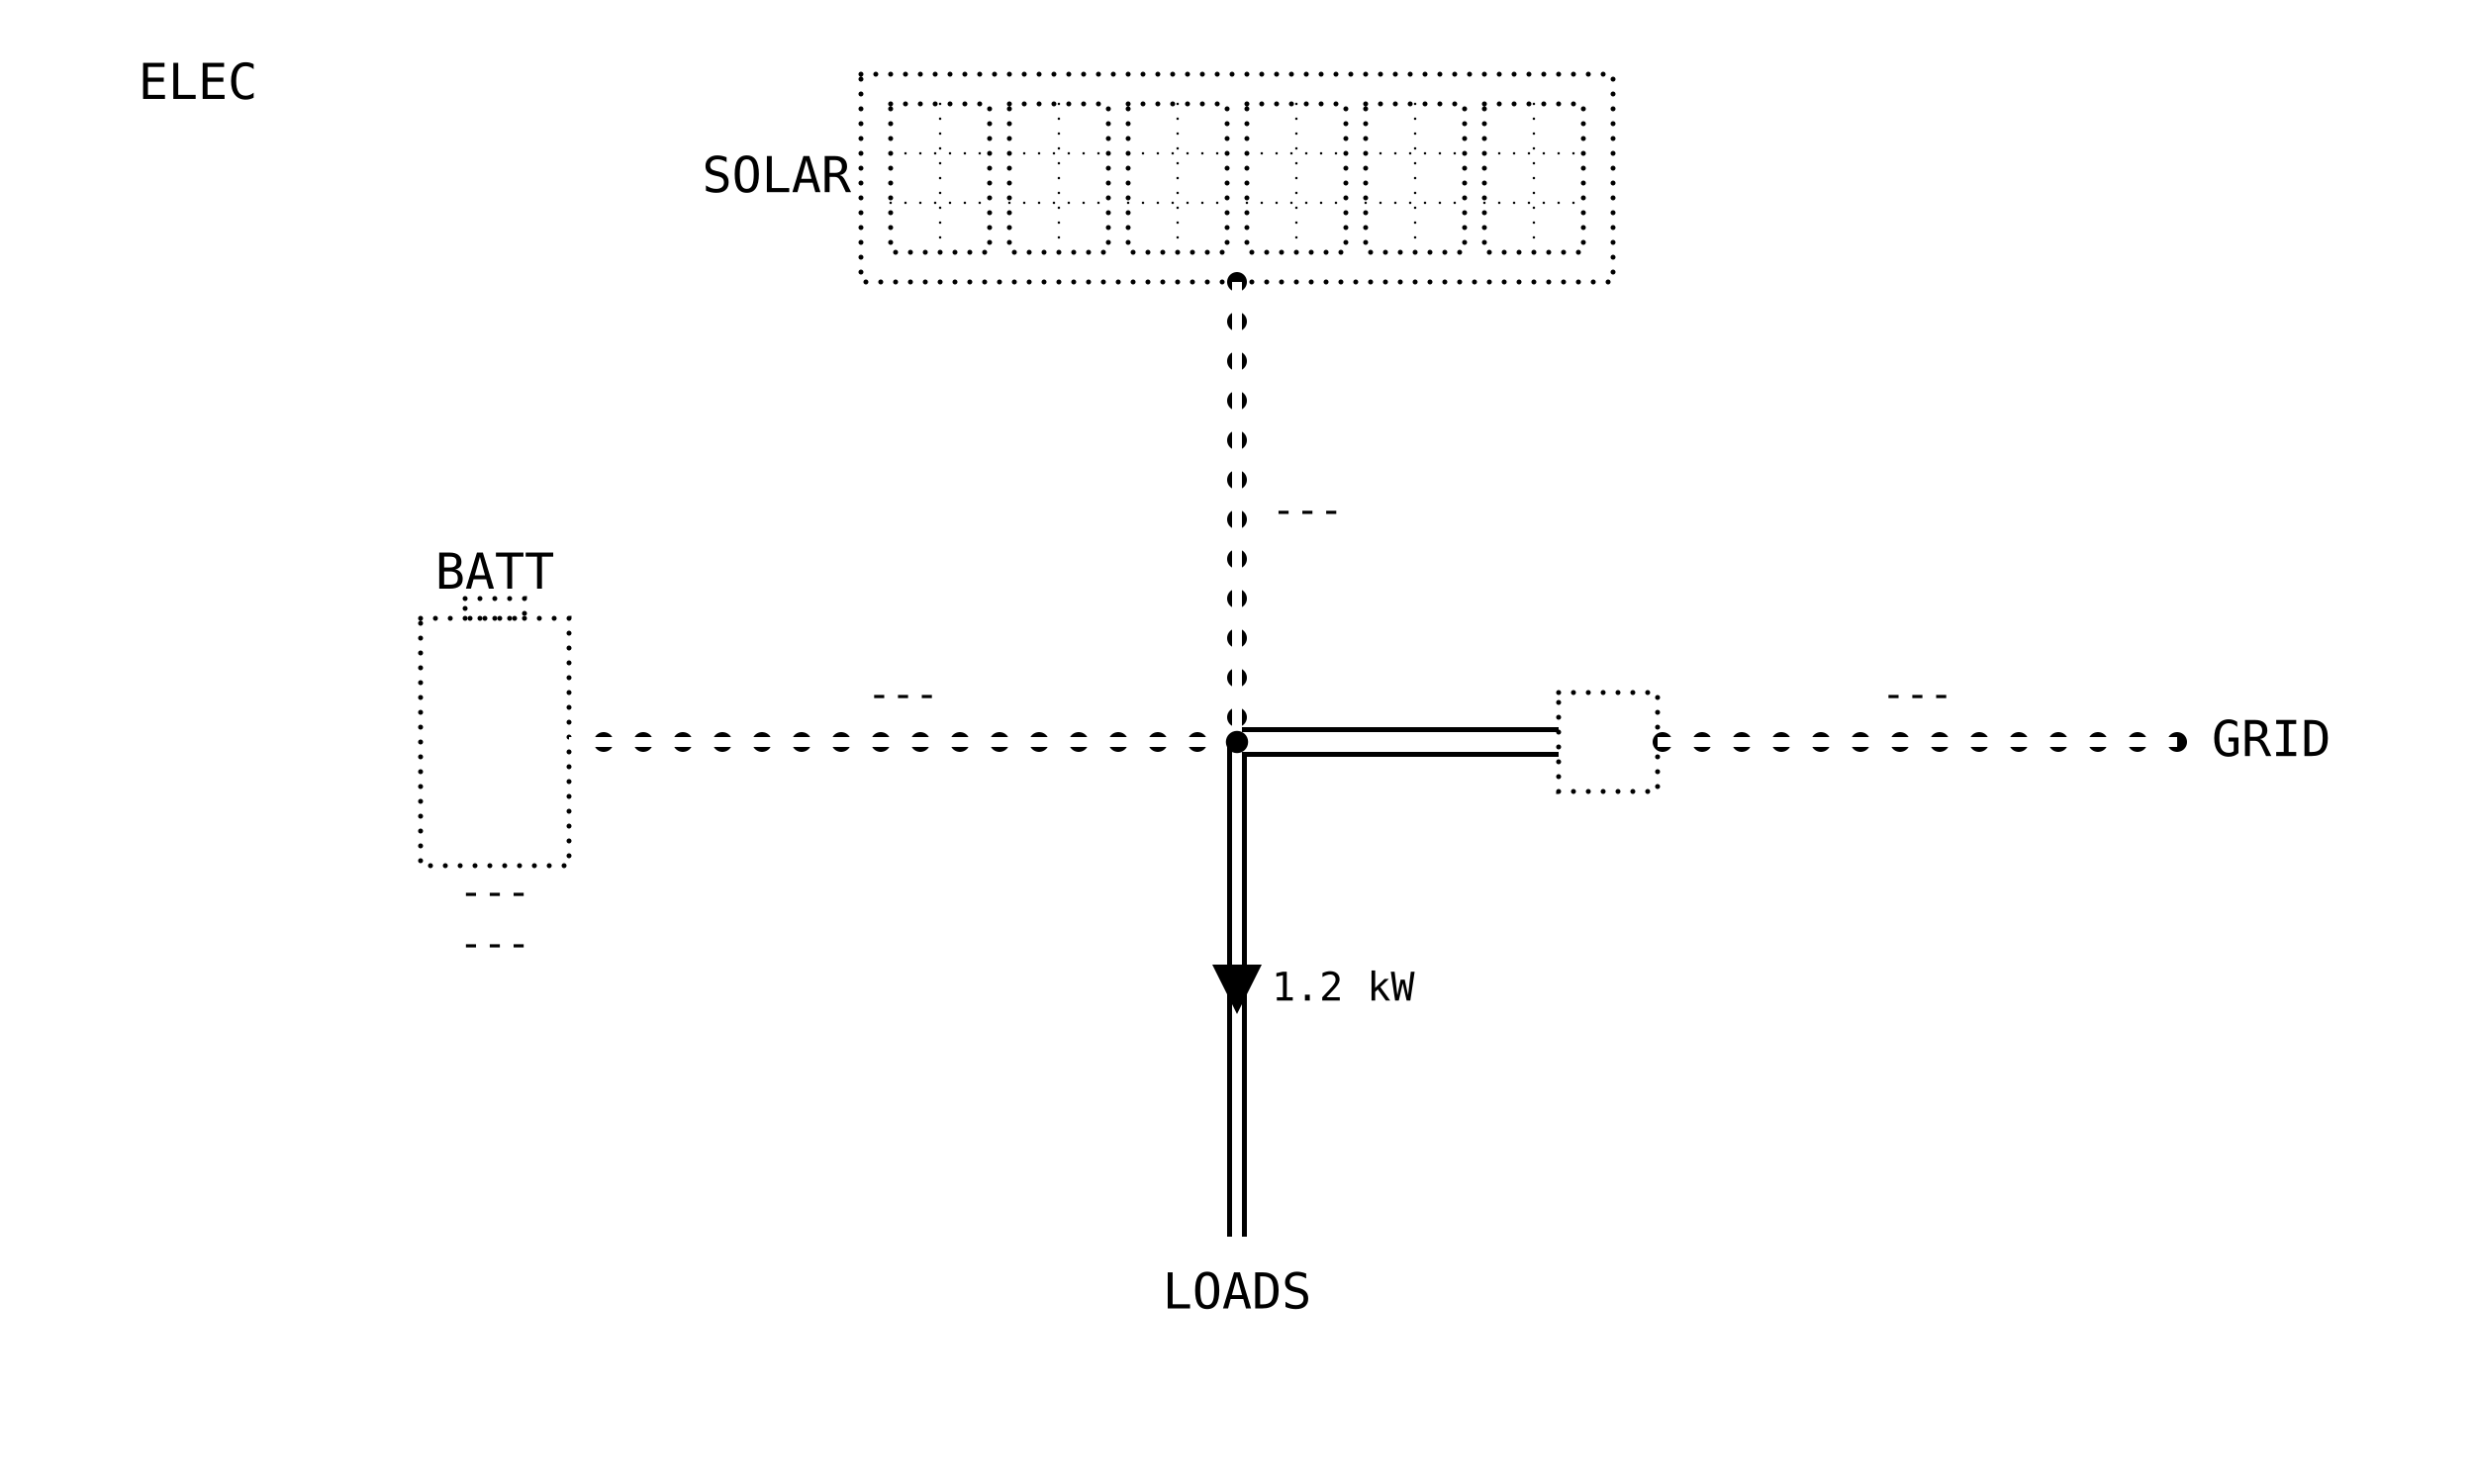
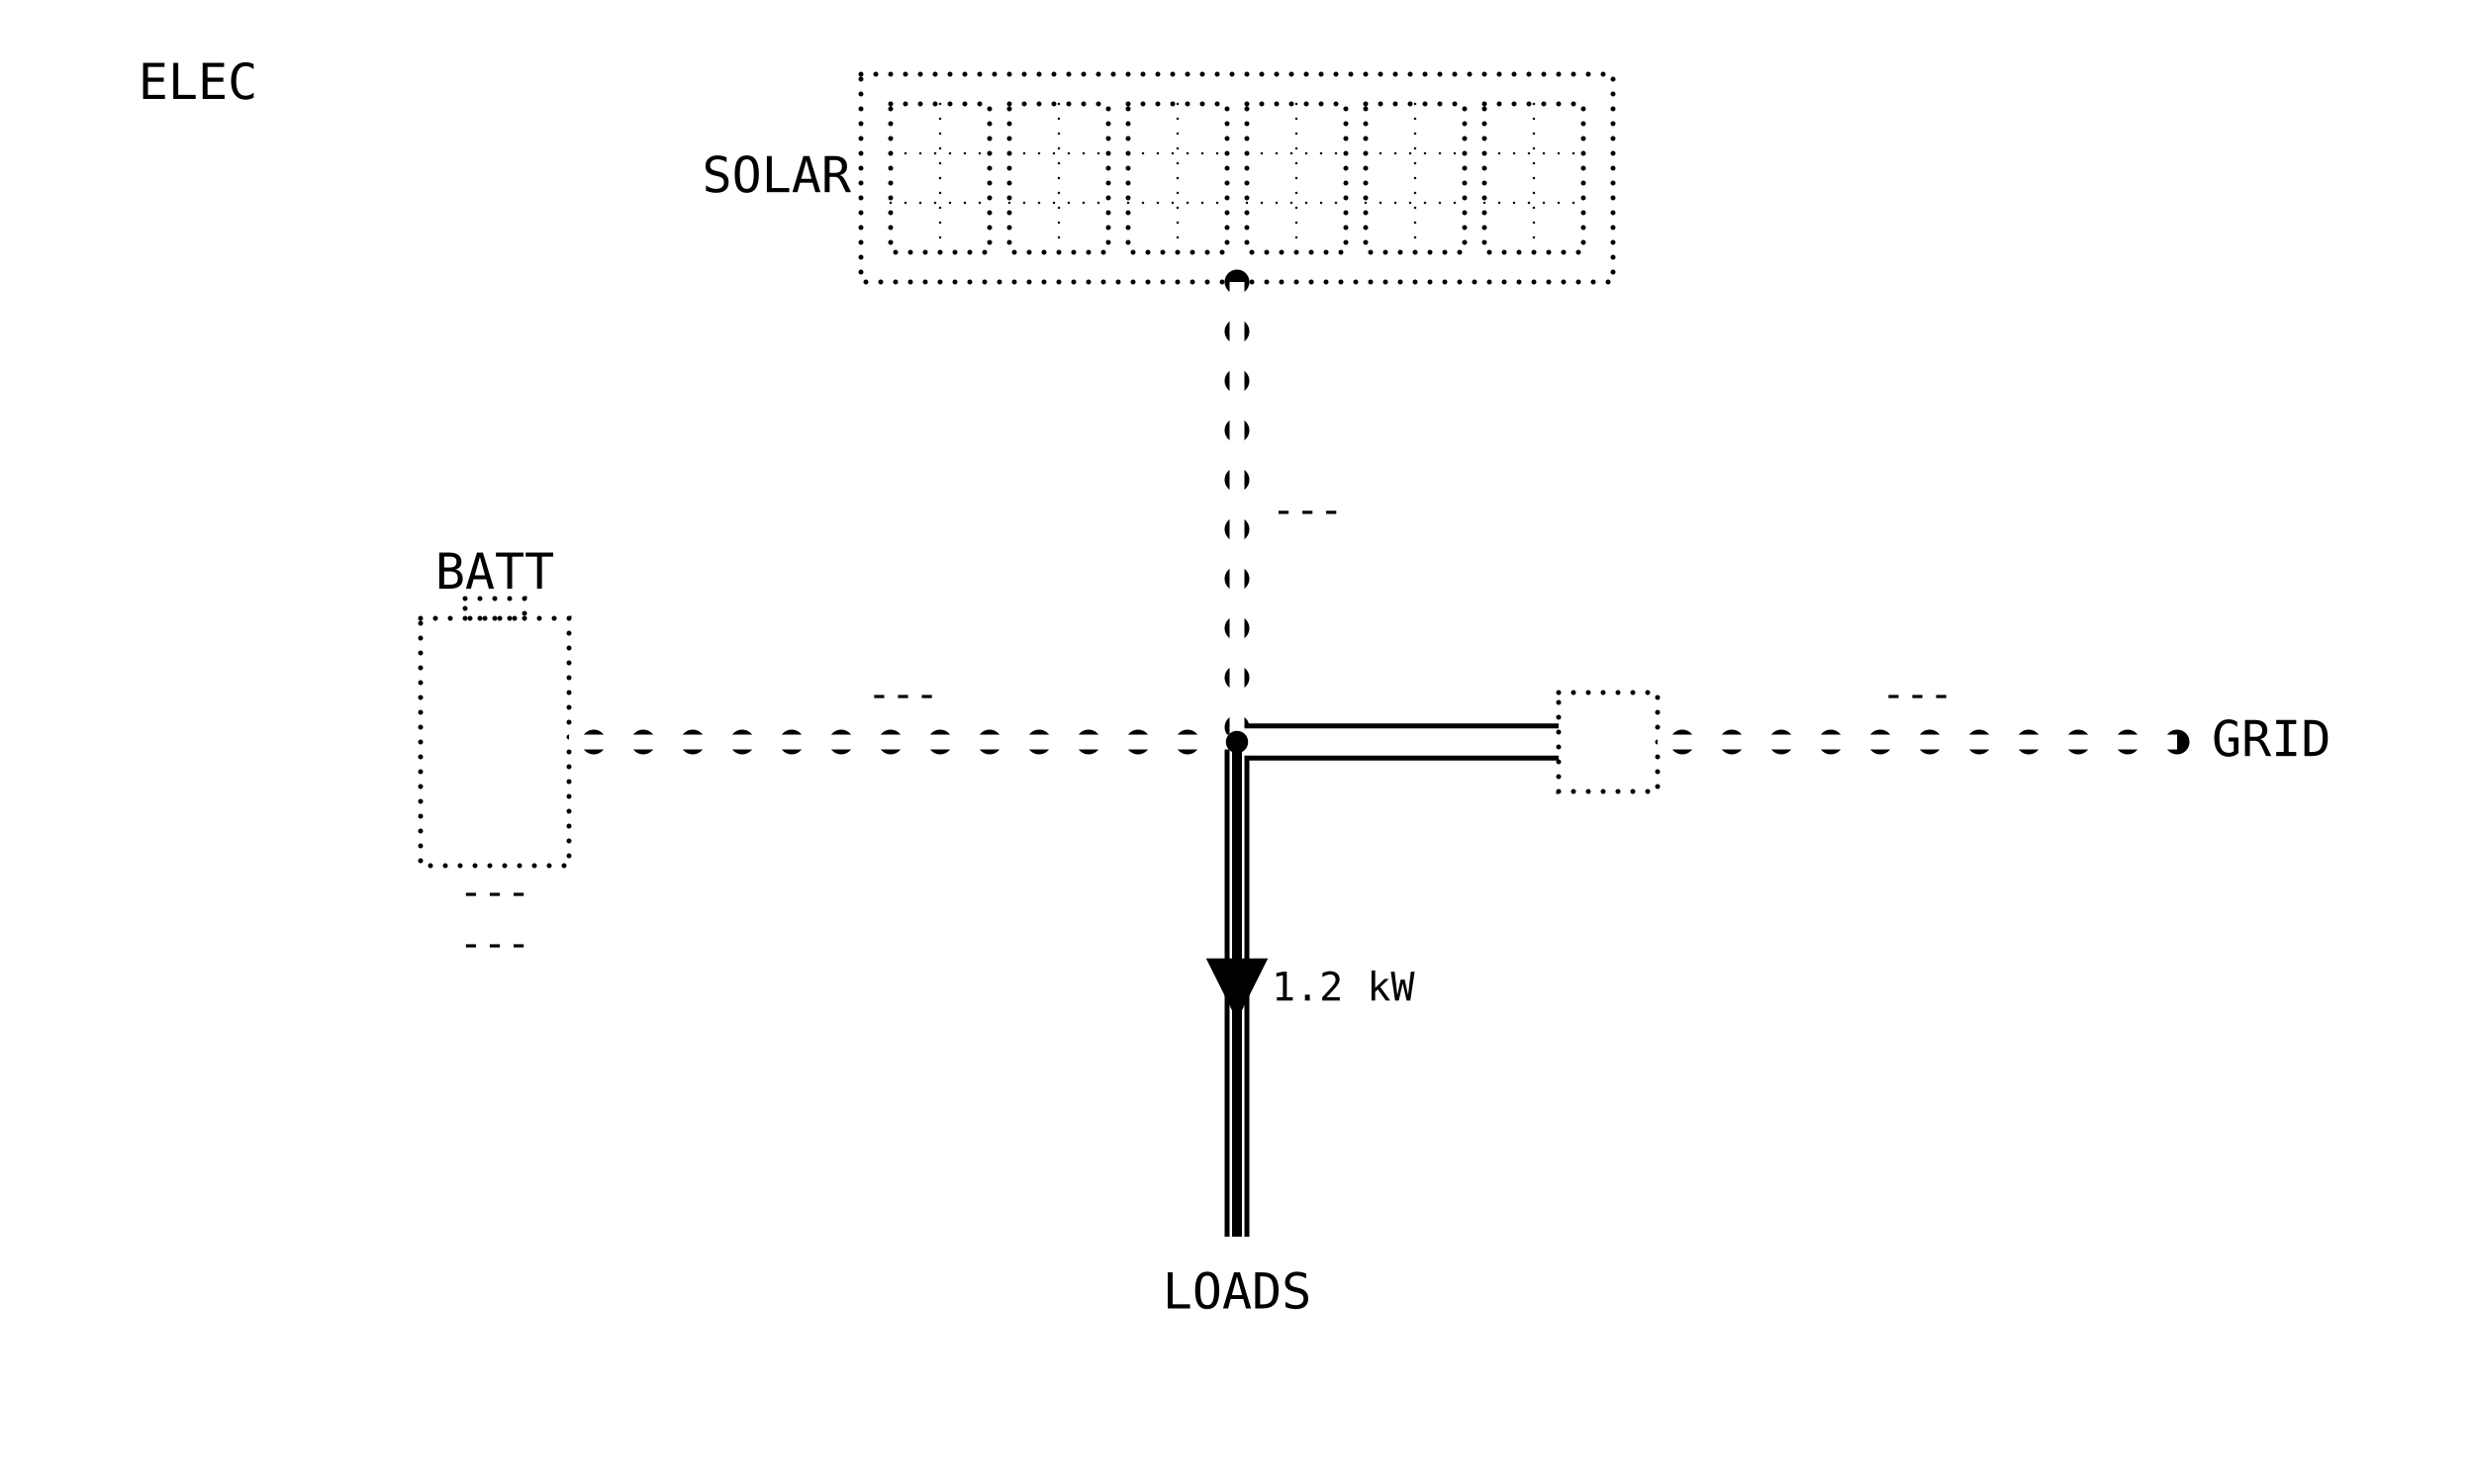
<svg xmlns="http://www.w3.org/2000/svg" viewBox="0 0 1000 600" width="1280" height="768" data-page="electrical" data-theme="eink_mono">
  <rect x="0" y="0" width="1000" height="600" fill="#ffffff" />
  <g id="casings">
    <g data-for="solar">
-       <polyline points="500,114 500,300" fill="none" stroke="#000000" stroke-width="8" stroke-dasharray="0 16" stroke-linecap="round" stroke-linejoin="round" />
+       <polyline points="500,114 500,300" fill="none" stroke="#000000" stroke-width="10" stroke-dasharray="0 20" stroke-linecap="round" stroke-linejoin="round" />
    </g>
    <g data-for="battery_feed">
-       <polyline points="500,300 230,300" fill="none" stroke="#000000" stroke-width="8" stroke-dasharray="0 16" stroke-linecap="round" stroke-linejoin="round" />
+       <polyline points="500,300 230,300" fill="none" stroke="#000000" stroke-width="10" stroke-dasharray="0 20" stroke-linecap="round" stroke-linejoin="round" />
    </g>
    <g data-for="bus_tie">
-       <polyline points="500,300 630,300" fill="none" stroke="#000000" stroke-width="12" stroke-linejoin="round" />
+       <polyline points="500,300 630,300" fill="none" stroke="#000000" stroke-width="15" stroke-linejoin="round" />
    </g>
    <g data-for="grid">
-       <polyline points="880,300 670,300" fill="none" stroke="#000000" stroke-width="8" stroke-dasharray="0 16" stroke-linecap="round" stroke-linejoin="round" />
+       <polyline points="880,300 670,300" fill="none" stroke="#000000" stroke-width="10" stroke-dasharray="0 20" stroke-linecap="round" stroke-linejoin="round" />
    </g>
    <g data-for="loads">
-       <polyline points="500,300 500,500" fill="none" stroke="#000000" stroke-width="8" stroke-linejoin="round" />
+       <polyline points="500,300 500,500" fill="none" stroke="#000000" stroke-width="10" stroke-linejoin="round" />
    </g>
  </g>
  <g id="title">
    <text x="80" y="40" text-anchor="middle" font-family="DejaVu Sans Mono, monospace" font-size="20" fill="#000000">ELEC</text>
  </g>
  <g id="array">
    <rect x="348" y="30" width="304" height="84" fill="none" stroke="#000000" stroke-width="2" stroke-dasharray="0 6" stroke-linecap="round" />
    <g id="array.p1">
      <rect x="360" y="42" width="40" height="60" fill="none" stroke="#000000" stroke-width="2" stroke-dasharray="0 6" stroke-linecap="round" />
      <line x1="360" y1="62" x2="400" y2="62" stroke="#000000" stroke-width="1" stroke-dasharray="0 6" stroke-linecap="round" />
      <line x1="360" y1="82" x2="400" y2="82" stroke="#000000" stroke-width="1" stroke-dasharray="0 6" stroke-linecap="round" />
      <line x1="380" y1="42" x2="380" y2="102" stroke="#000000" stroke-width="1" stroke-dasharray="0 6" stroke-linecap="round" />
    </g>
    <g id="array.p2">
      <rect x="408" y="42" width="40" height="60" fill="none" stroke="#000000" stroke-width="2" stroke-dasharray="0 6" stroke-linecap="round" />
      <line x1="408" y1="62" x2="448" y2="62" stroke="#000000" stroke-width="1" stroke-dasharray="0 6" stroke-linecap="round" />
      <line x1="408" y1="82" x2="448" y2="82" stroke="#000000" stroke-width="1" stroke-dasharray="0 6" stroke-linecap="round" />
      <line x1="428" y1="42" x2="428" y2="102" stroke="#000000" stroke-width="1" stroke-dasharray="0 6" stroke-linecap="round" />
    </g>
    <g id="array.p3">
      <rect x="456" y="42" width="40" height="60" fill="none" stroke="#000000" stroke-width="2" stroke-dasharray="0 6" stroke-linecap="round" />
      <line x1="456" y1="62" x2="496" y2="62" stroke="#000000" stroke-width="1" stroke-dasharray="0 6" stroke-linecap="round" />
      <line x1="456" y1="82" x2="496" y2="82" stroke="#000000" stroke-width="1" stroke-dasharray="0 6" stroke-linecap="round" />
      <line x1="476" y1="42" x2="476" y2="102" stroke="#000000" stroke-width="1" stroke-dasharray="0 6" stroke-linecap="round" />
    </g>
    <g id="array.p4">
      <rect x="504" y="42" width="40" height="60" fill="none" stroke="#000000" stroke-width="2" stroke-dasharray="0 6" stroke-linecap="round" />
      <line x1="504" y1="62" x2="544" y2="62" stroke="#000000" stroke-width="1" stroke-dasharray="0 6" stroke-linecap="round" />
      <line x1="504" y1="82" x2="544" y2="82" stroke="#000000" stroke-width="1" stroke-dasharray="0 6" stroke-linecap="round" />
      <line x1="524" y1="42" x2="524" y2="102" stroke="#000000" stroke-width="1" stroke-dasharray="0 6" stroke-linecap="round" />
    </g>
    <g id="array.p5">
      <rect x="552" y="42" width="40" height="60" fill="none" stroke="#000000" stroke-width="2" stroke-dasharray="0 6" stroke-linecap="round" />
      <line x1="552" y1="62" x2="592" y2="62" stroke="#000000" stroke-width="1" stroke-dasharray="0 6" stroke-linecap="round" />
      <line x1="552" y1="82" x2="592" y2="82" stroke="#000000" stroke-width="1" stroke-dasharray="0 6" stroke-linecap="round" />
      <line x1="572" y1="42" x2="572" y2="102" stroke="#000000" stroke-width="1" stroke-dasharray="0 6" stroke-linecap="round" />
    </g>
    <g id="array.p6">
      <rect x="600" y="42" width="40" height="60" fill="none" stroke="#000000" stroke-width="2" stroke-dasharray="0 6" stroke-linecap="round" />
      <line x1="600" y1="62" x2="640" y2="62" stroke="#000000" stroke-width="1" stroke-dasharray="0 6" stroke-linecap="round" />
      <line x1="600" y1="82" x2="640" y2="82" stroke="#000000" stroke-width="1" stroke-dasharray="0 6" stroke-linecap="round" />
      <line x1="620" y1="42" x2="620" y2="102" stroke="#000000" stroke-width="1" stroke-dasharray="0 6" stroke-linecap="round" />
    </g>
    <text x="344" y="72" text-anchor="end" dominant-baseline="middle" font-family="DejaVu Sans Mono, monospace" font-size="20" fill="#000000">SOLAR</text>
  </g>
  <g id="solar">
-     <polyline points="500,114 500,300" fill="none" stroke="#ffffff" stroke-width="4" stroke-linejoin="round" />
+     <polyline points="500,114 500,300" fill="none" stroke="#ffffff" stroke-width="6" stroke-linejoin="round" />
    <text x="514" y="207" text-anchor="start" dominant-baseline="middle" font-family="DejaVu Sans Mono, monospace" font-size="16" fill="#000000">---</text>
  </g>
  <g id="battery">
    <rect x="170" y="250" width="60" height="100" fill="none" stroke="#000000" stroke-width="2" stroke-dasharray="0 6" stroke-linecap="round" />
    <rect x="188" y="242" width="24" height="8" fill="none" stroke="#000000" stroke-width="2" stroke-dasharray="0 6" stroke-linecap="round" />
    <text x="200" y="238" text-anchor="middle" font-family="DejaVu Sans Mono, monospace" font-size="20" fill="#000000">BATT</text>
    <text x="200" y="366" text-anchor="middle" font-family="DejaVu Sans Mono, monospace" font-size="16" fill="#000000">---</text>
    <text x="200" y="386.8" text-anchor="middle" font-family="DejaVu Sans Mono, monospace" font-size="16" fill="#000000">---</text>
  </g>
  <g id="battery_feed">
-     <polyline points="500,300 230,300" fill="none" stroke="#ffffff" stroke-width="4" stroke-linejoin="round" />
+     <polyline points="500,300 230,300" fill="none" stroke="#ffffff" stroke-width="6" stroke-linejoin="round" />
    <text x="365" y="286" text-anchor="middle" font-family="DejaVu Sans Mono, monospace" font-size="16" fill="#000000">---</text>
  </g>
  <g id="bus_tie">
-     <polyline points="500,300 630,300" fill="none" stroke="#ffffff" stroke-width="8" stroke-linejoin="round" />
+     <polyline points="500,300 630,300" fill="none" stroke="#ffffff" stroke-width="11" stroke-linejoin="round" />
  </g>
  <g id="main_breaker">
    <g>
      <rect x="630" y="280" width="40" height="40" fill="none" stroke="#000000" stroke-width="2" stroke-dasharray="0 6" stroke-linecap="round" />
    </g>
  </g>
  <g id="grid">
-     <polyline points="880,300 670,300" fill="none" stroke="#ffffff" stroke-width="4" stroke-linejoin="round" />
+     <polyline points="880,300 670,300" fill="none" stroke="#ffffff" stroke-width="6" stroke-linejoin="round" />
    <text x="894" y="300" text-anchor="start" dominant-baseline="middle" font-family="DejaVu Sans Mono, monospace" font-size="20" fill="#000000">GRID</text>
    <text x="775" y="286" text-anchor="middle" font-family="DejaVu Sans Mono, monospace" font-size="16" fill="#000000">---</text>
  </g>
  <g id="loads">
-     <polyline points="500,300 500,500" fill="none" stroke="#ffffff" stroke-width="4" stroke-linejoin="round" />
-     <polygon points="500,410 490,390 510,390" fill="#000000" />
+     <polyline points="500,300 500,500" fill="none" stroke="#ffffff" stroke-width="6" stroke-linejoin="round" />
+     <polyline points="500,300 500,500" fill="none" stroke="#000000" stroke-width="4" stroke-linejoin="round" />
+     <polygon points="500,412.5 487.5,387.5 512.5,387.5" fill="#000000" />
    <text x="500" y="529" text-anchor="middle" font-family="DejaVu Sans Mono, monospace" font-size="20" fill="#000000">LOADS</text>
    <text x="514" y="400" text-anchor="start" dominant-baseline="middle" font-family="DejaVu Sans Mono, monospace" font-size="16" fill="#000000">1.2 kW</text>
  </g>
  <g id="bus">
    <circle cx="500" cy="300" r="4.5" fill="#000000" />
  </g>
</svg>
